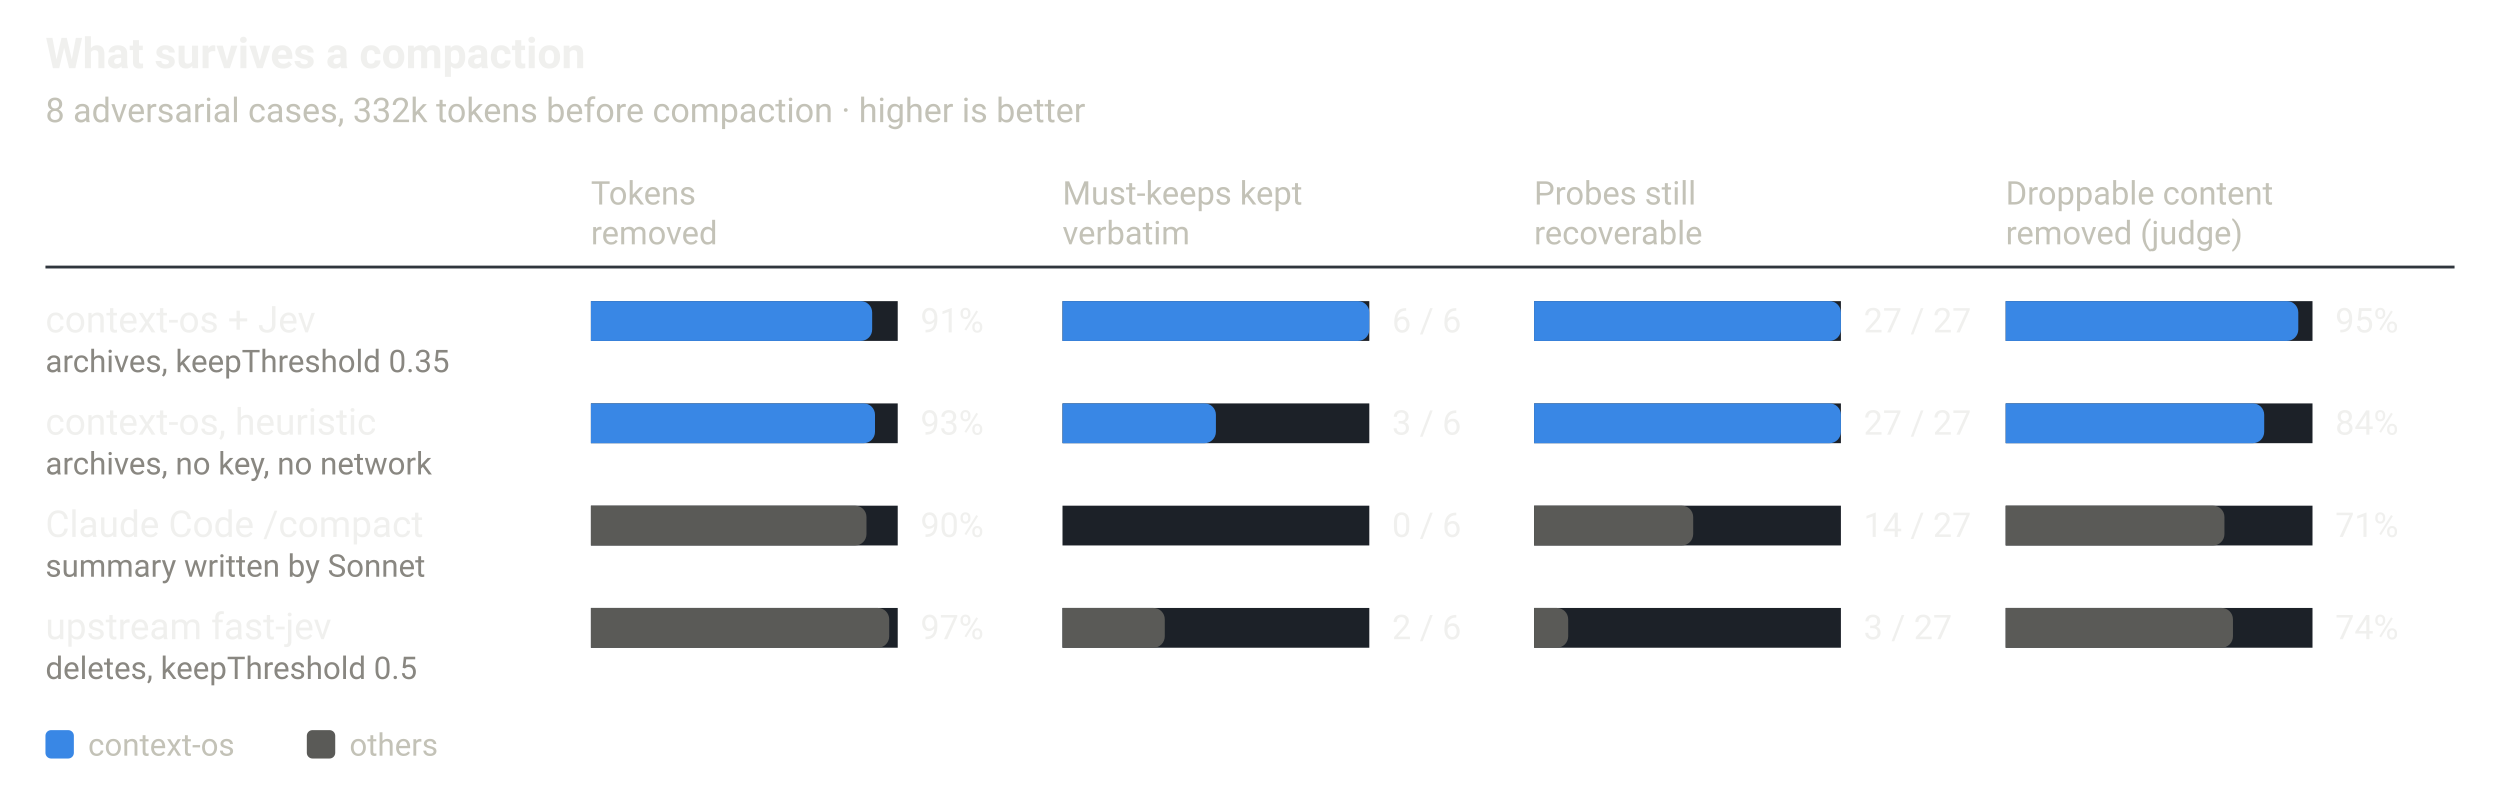
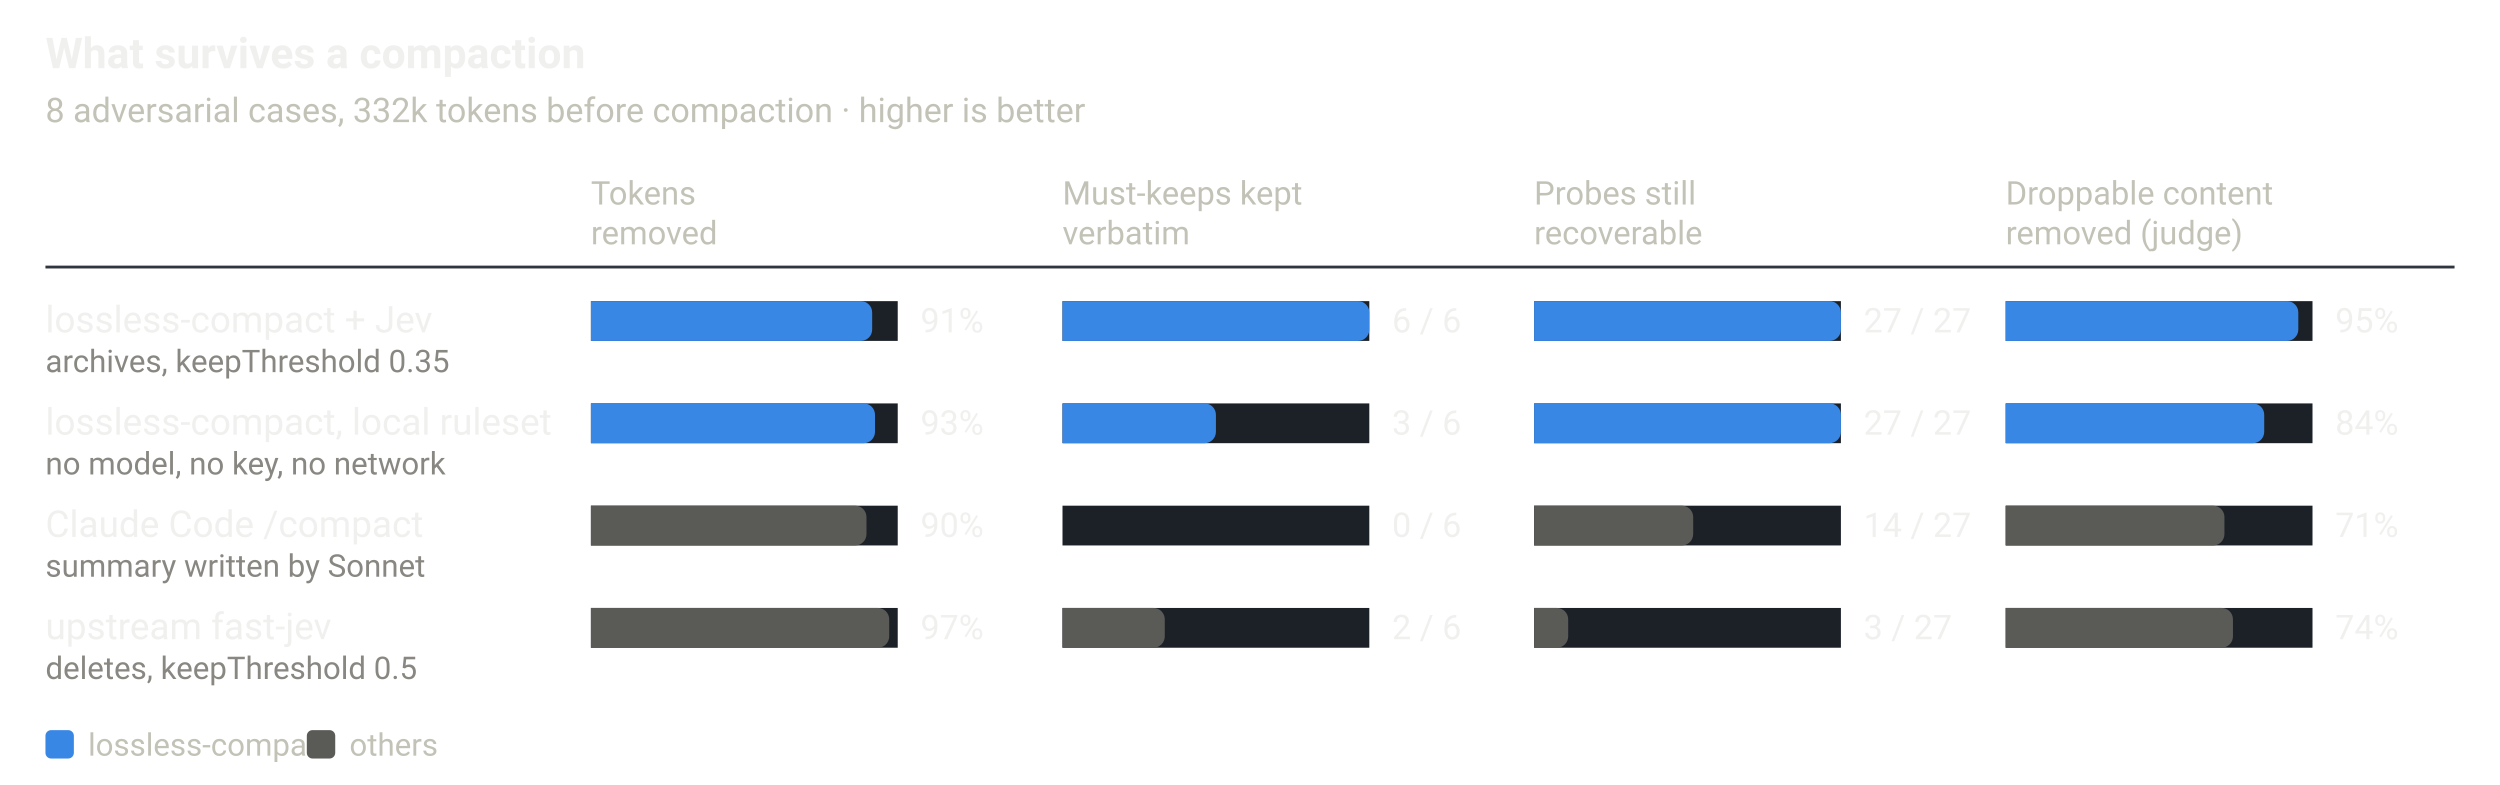
<svg xmlns="http://www.w3.org/2000/svg" width="880" height="276" viewBox="0 0 880 276" role="img" aria-label="What survives a compaction">
  <style>text{font-family:system-ui,-apple-system,"Segoe UI",Roboto,Helvetica,Arial,sans-serif;fill:#f0f0ee}
.title{font-size:15px;font-weight:600}.sub{font-size:12px;fill:#c3c2b7}.head{font-size:11.5px;fill:#c3c2b7}
.row{font-size:13px}.rowsub{font-size:11px;fill:#898781}.val{font-size:12px;font-variant-numeric:tabular-nums}
.tick{font-size:11px;fill:#898781}.key{font-size:11px;fill:#c3c2b7}.grid{stroke:#30363d;stroke-width:1}</style>
  <text x="16" y="24" class="title">What survives a compaction</text>
  <text x="16" y="43" class="sub">8 adversarial cases, 332k tokens before compaction · higher is better</text>
  <line x1="16" x2="864" y1="94" y2="94" class="grid" />
  <text x="208" y="72" class="head">Tokens</text>
  <text x="208" y="86" class="head">removed</text>
  <text x="374" y="72" class="head">Must-keeps kept</text>
  <text x="374" y="86" class="head">verbatim</text>
  <text x="540" y="72" class="head">Probes still</text>
  <text x="540" y="86" class="head">recoverable</text>
  <text x="706" y="72" class="head">Droppable content</text>
  <text x="706" y="86" class="head">removed (judge)</text>
-   <text x="16" y="117" class="row">context-os + Jev</text>
+   <text x="16" y="117" class="row">lossless-compact + Jev</text>
  <text x="16" y="131" class="rowsub">archives, keepThreshold 0.35</text>
  <rect x="208" y="106" width="108" height="14" fill="#1c2128" />
  <path d="M208 106h95a4 4 0 0 1 4 4v6a4 4 0 0 1 -4 4h-95z" fill="#3987e5" />
  <text x="324" y="117" class="val">91%</text>
  <rect x="374" y="106" width="108" height="14" fill="#1c2128" />
  <path d="M374 106h104a4 4 0 0 1 4 4v6a4 4 0 0 1 -4 4h-104z" fill="#3987e5" />
  <text x="490" y="117" class="val">6 / 6</text>
  <rect x="540" y="106" width="108" height="14" fill="#1c2128" />
  <path d="M540 106h104a4 4 0 0 1 4 4v6a4 4 0 0 1 -4 4h-104z" fill="#3987e5" />
  <text x="656" y="117" class="val">27 / 27</text>
  <rect x="706" y="106" width="108" height="14" fill="#1c2128" />
  <path d="M706 106h99a4 4 0 0 1 4 4v6a4 4 0 0 1 -4 4h-99z" fill="#3987e5" />
  <text x="822" y="117" class="val">95%</text>
-   <text x="16" y="153" class="row">context-os, heuristic</text>
-   <text x="16" y="167" class="rowsub">archives, no key, no network</text>
+   <text x="16" y="153" class="row">lossless-compact, local ruleset</text>
+   <text x="16" y="167" class="rowsub">no model, no key, no network</text>
  <rect x="208" y="142" width="108" height="14" fill="#1c2128" />
  <path d="M208 142h96a4 4 0 0 1 4 4v6a4 4 0 0 1 -4 4h-96z" fill="#3987e5" />
  <text x="324" y="153" class="val">93%</text>
  <rect x="374" y="142" width="108" height="14" fill="#1c2128" />
  <path d="M374 142h50a4 4 0 0 1 4 4v6a4 4 0 0 1 -4 4h-50z" fill="#3987e5" />
  <text x="490" y="153" class="val">3 / 6</text>
  <rect x="540" y="142" width="108" height="14" fill="#1c2128" />
  <path d="M540 142h104a4 4 0 0 1 4 4v6a4 4 0 0 1 -4 4h-104z" fill="#3987e5" />
  <text x="656" y="153" class="val">27 / 27</text>
  <rect x="706" y="142" width="108" height="14" fill="#1c2128" />
  <path d="M706 142h87a4 4 0 0 1 4 4v6a4 4 0 0 1 -4 4h-87z" fill="#3987e5" />
  <text x="822" y="153" class="val">84%</text>
  <text x="16" y="189" class="row">Claude Code /compact</text>
  <text x="16" y="203" class="rowsub">summary written by Sonnet</text>
  <rect x="208" y="178" width="108" height="14" fill="#1c2128" />
  <path d="M208 178h93a4 4 0 0 1 4 4v6a4 4 0 0 1 -4 4h-93z" fill="#5a5a57" />
  <text x="324" y="189" class="val">90%</text>
  <rect x="374" y="178" width="108" height="14" fill="#1c2128" />
  <text x="490" y="189" class="val">0 / 6</text>
  <rect x="540" y="178" width="108" height="14" fill="#1c2128" />
  <path d="M540 178h52a4 4 0 0 1 4 4v6a4 4 0 0 1 -4 4h-52z" fill="#5a5a57" />
  <text x="656" y="189" class="val">14 / 27</text>
  <rect x="706" y="178" width="108" height="14" fill="#1c2128" />
  <path d="M706 178h73a4 4 0 0 1 4 4v6a4 4 0 0 1 -4 4h-73z" fill="#5a5a57" />
  <text x="822" y="189" class="val">71%</text>
  <text x="16" y="225" class="row">upstream fast-jev</text>
  <text x="16" y="239" class="rowsub">deletes, keepThreshold 0.5</text>
  <rect x="208" y="214" width="108" height="14" fill="#1c2128" />
  <path d="M208 214h101a4 4 0 0 1 4 4v6a4 4 0 0 1 -4 4h-101z" fill="#5a5a57" />
  <text x="324" y="225" class="val">97%</text>
  <rect x="374" y="214" width="108" height="14" fill="#1c2128" />
  <path d="M374 214h32a4 4 0 0 1 4 4v6a4 4 0 0 1 -4 4h-32z" fill="#5a5a57" />
  <text x="490" y="225" class="val">2 / 6</text>
  <rect x="540" y="214" width="108" height="14" fill="#1c2128" />
  <path d="M540 214h8a4 4 0 0 1 4 4v6a4 4 0 0 1 -4 4h-8z" fill="#5a5a57" />
  <text x="656" y="225" class="val">3 / 27</text>
  <rect x="706" y="214" width="108" height="14" fill="#1c2128" />
  <path d="M706 214h76a4 4 0 0 1 4 4v6a4 4 0 0 1 -4 4h-76z" fill="#5a5a57" />
  <text x="822" y="225" class="val">74%</text>
  <rect x="16" y="257" width="10" height="10" rx="2" fill="#3987e5" />
-   <text x="31" y="266" class="key">context-os</text>
+   <text x="31" y="266" class="key">lossless-compact</text>
  <rect x="108" y="257" width="10" height="10" rx="2" fill="#5a5a57" />
  <text x="123" y="266" class="key">others</text>
</svg>
